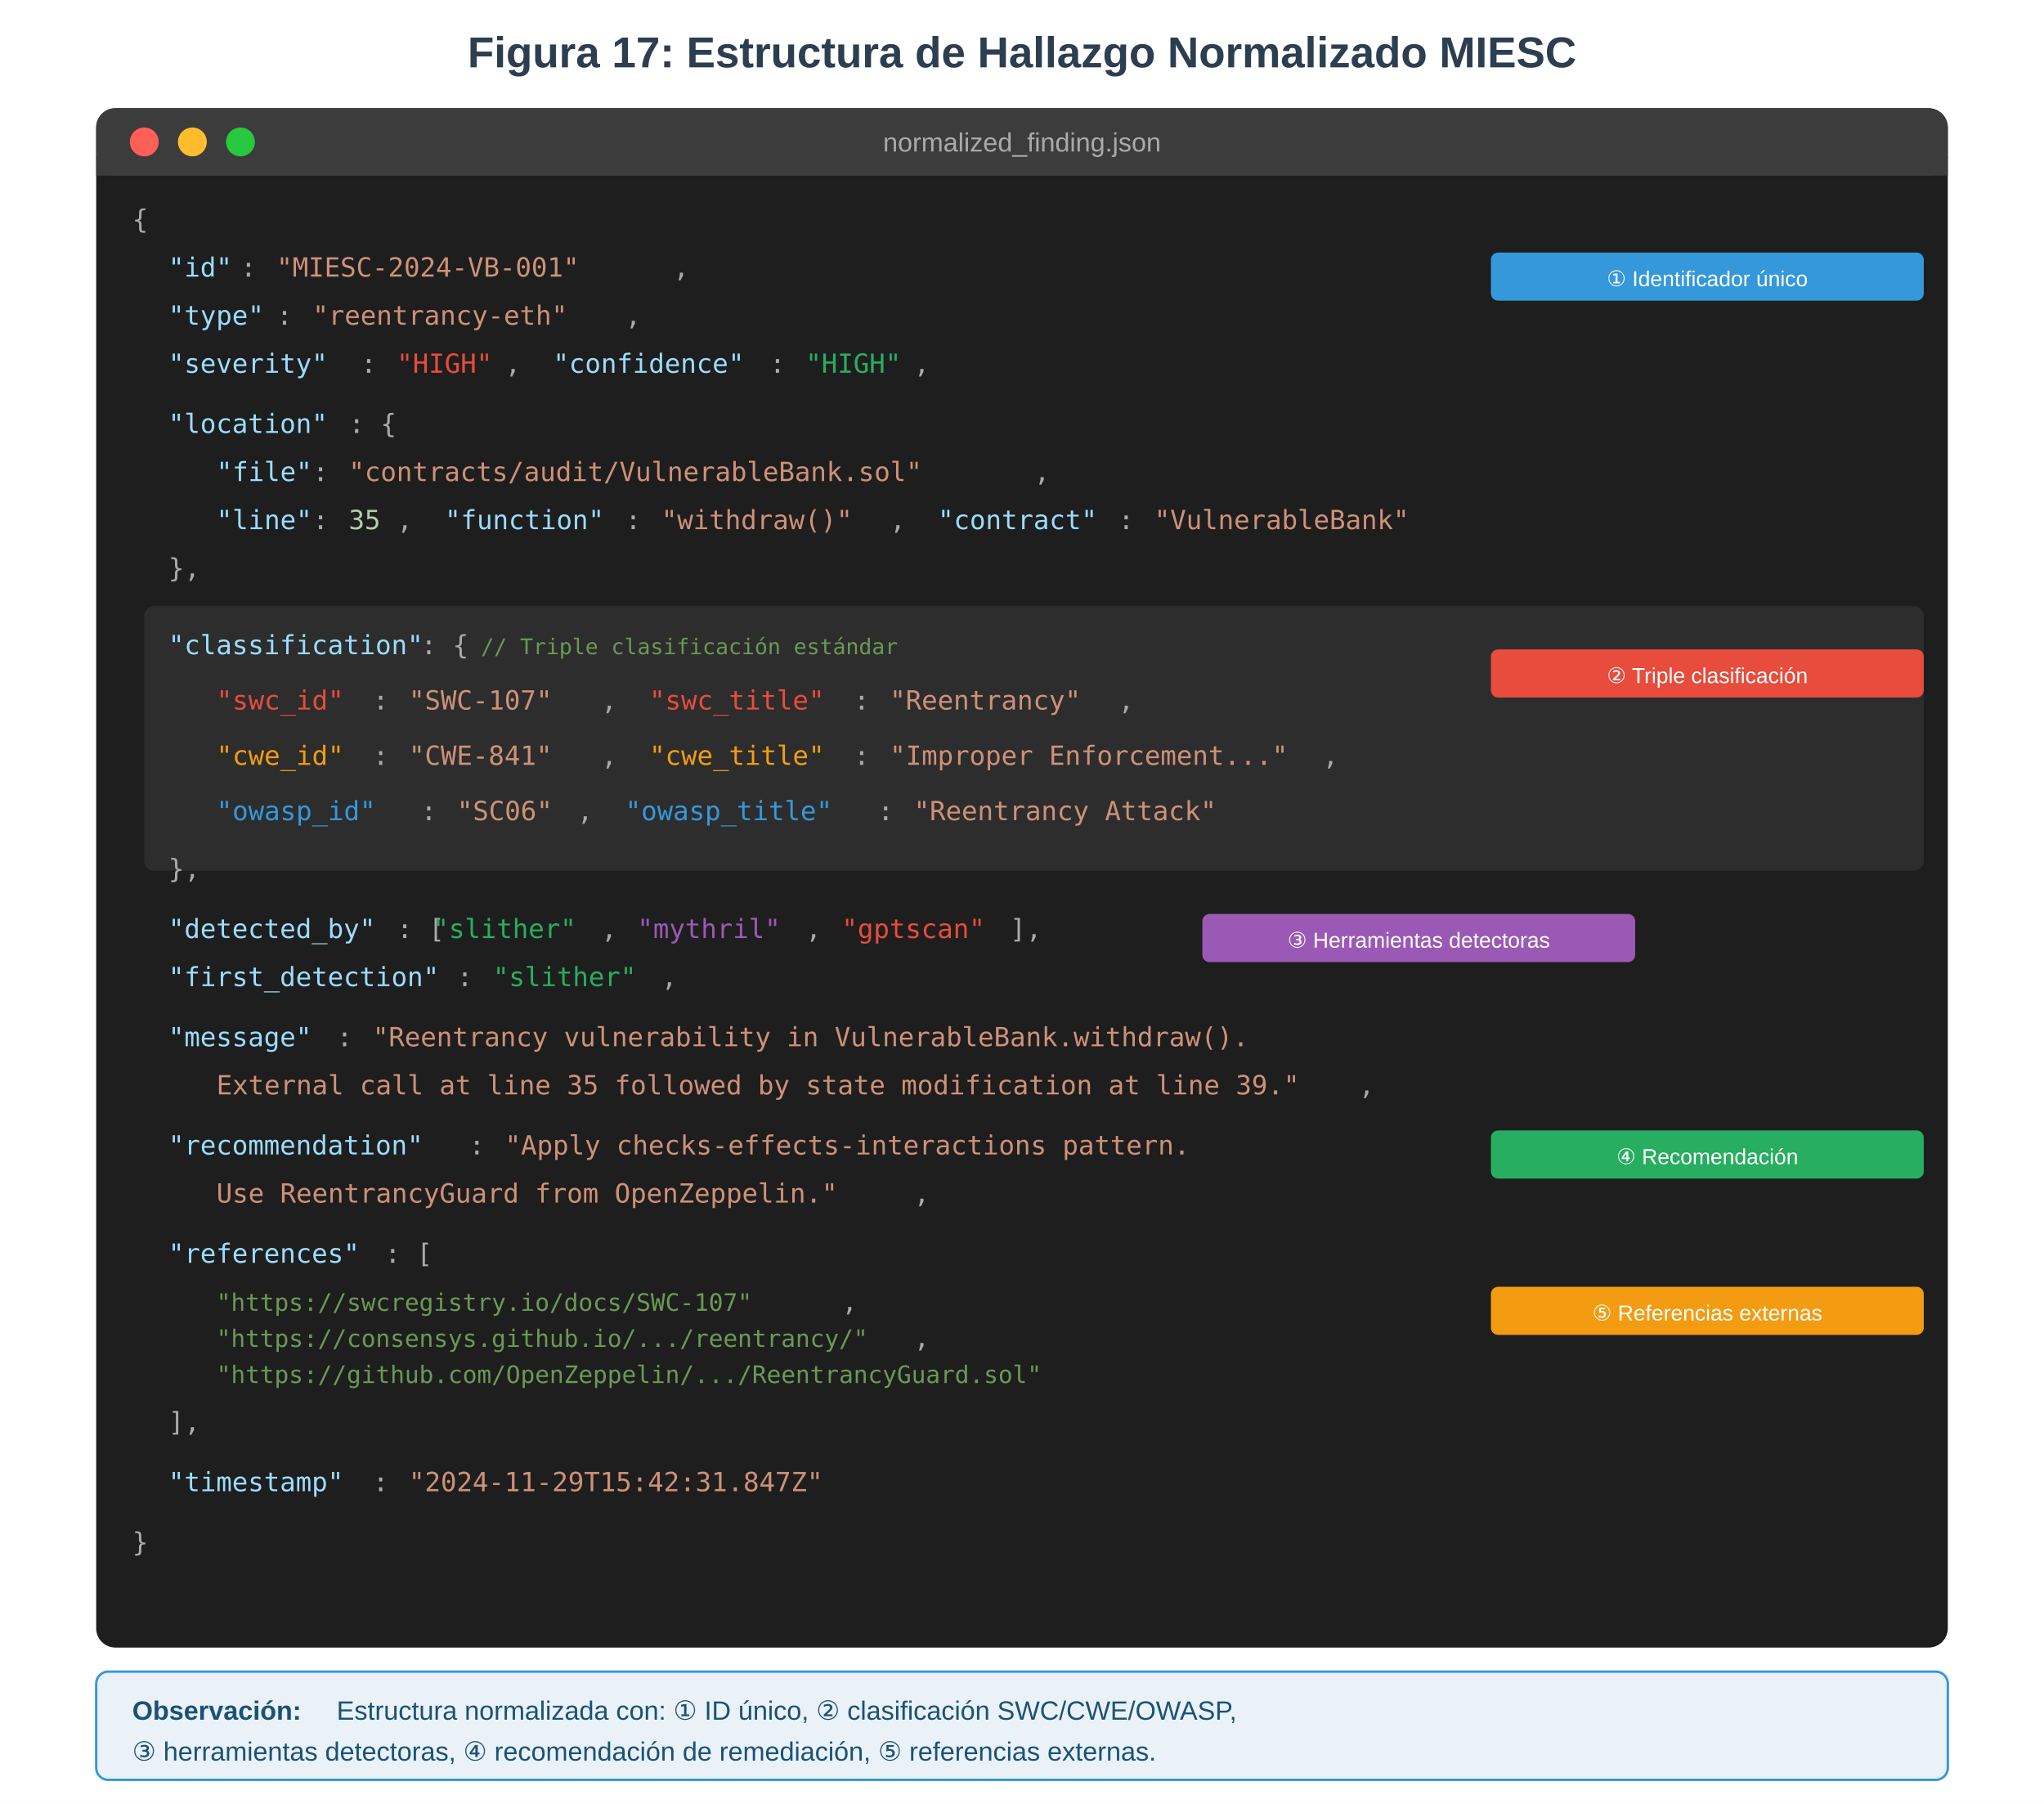
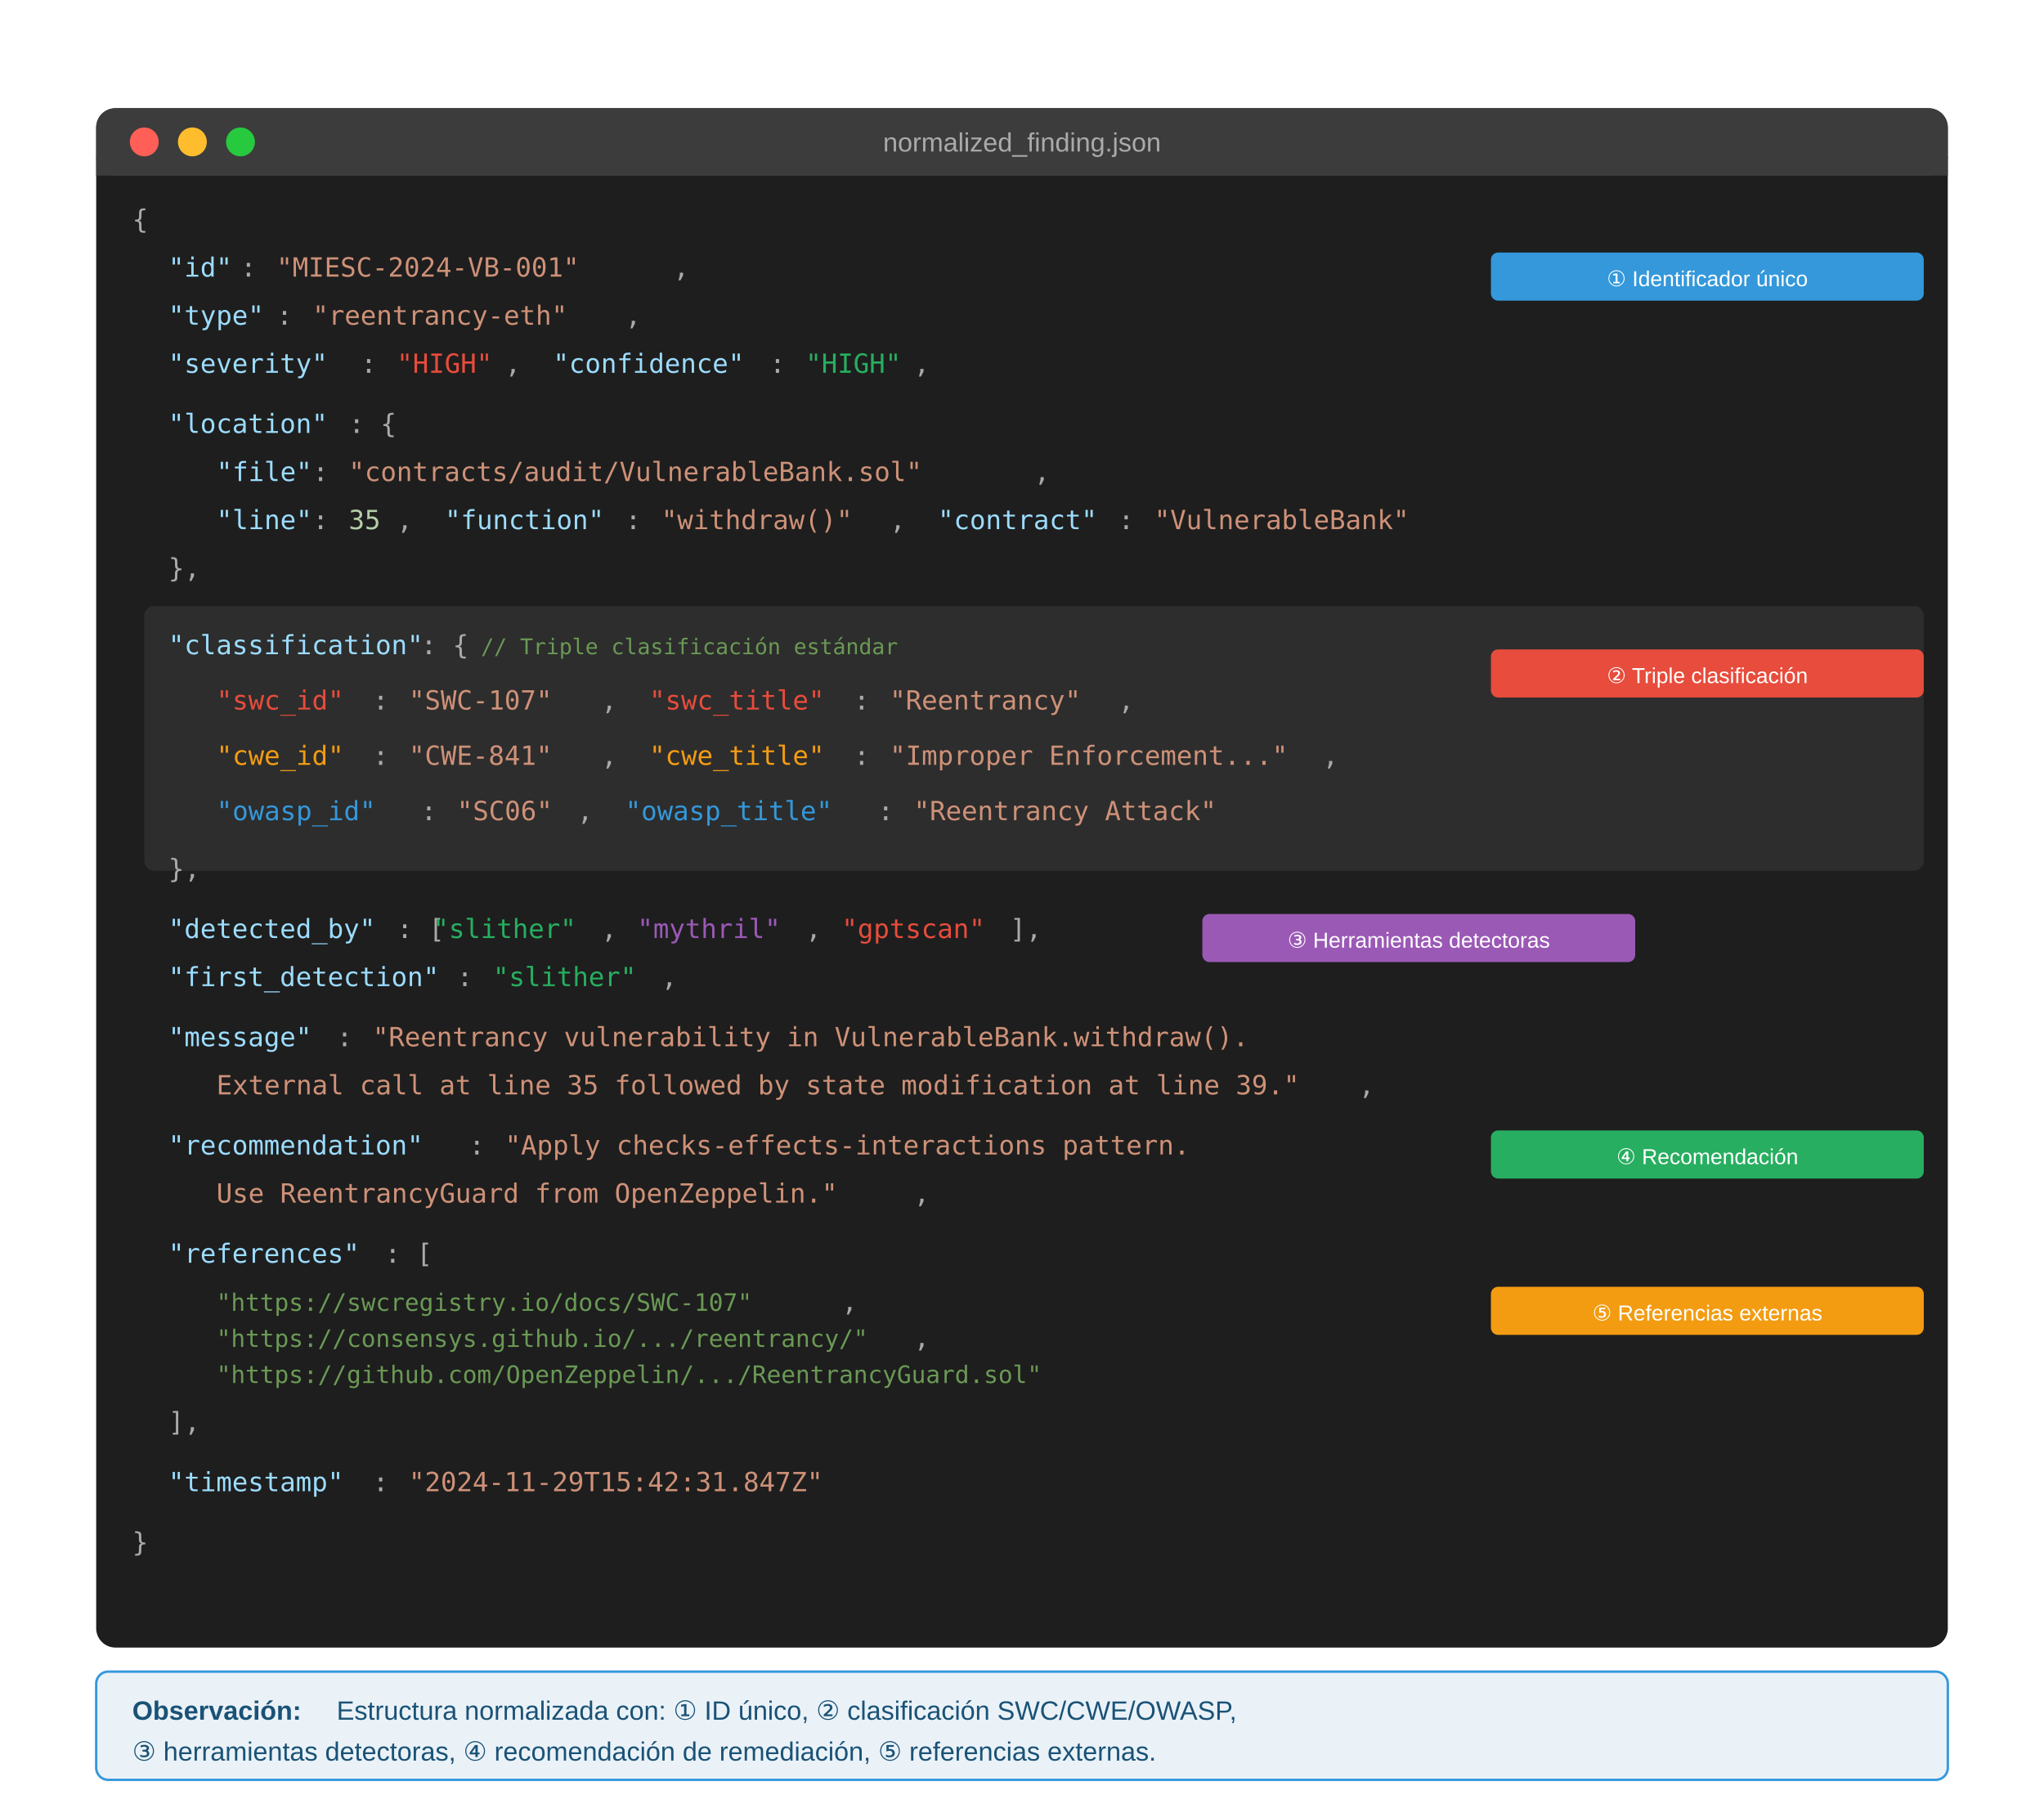
<svg xmlns="http://www.w3.org/2000/svg" viewBox="0 0 850 750" font-family="Arial, Helvetica, sans-serif">
  <rect width="850" height="750" fill="#ffffff" />
-   <text x="425" y="28" text-anchor="middle" font-size="18" font-weight="bold" fill="#2c3e50">
-     Figura 17: Estructura de Hallazgo Normalizado MIESC
-   </text>
  <rect x="40" y="45" width="770" height="640" fill="#1e1e1e" rx="8" />
  <rect x="40" y="45" width="770" height="28" fill="#3c3c3c" rx="8" />
  <rect x="40" y="65" width="770" height="8" fill="#3c3c3c" />
  <circle cx="60" cy="59" r="6" fill="#ff5f56" />
  <circle cx="80" cy="59" r="6" fill="#ffbd2e" />
  <circle cx="100" cy="59" r="6" fill="#27c93f" />
  <text x="425" y="63" text-anchor="middle" font-size="11" fill="#aaa">normalized_finding.json</text>
  <text x="55" y="95" font-size="11" font-family="Consolas, monospace" fill="#aaa">{</text>
  <text x="70" y="115" font-size="11" font-family="Consolas, monospace" fill="#9cdcfe">"id"</text>
  <text x="100" y="115" font-size="11" font-family="Consolas, monospace" fill="#aaa">:</text>
  <text x="115" y="115" font-size="11" font-family="Consolas, monospace" fill="#ce9178">"MIESC-2024-VB-001"</text>
  <text x="280" y="115" font-size="11" font-family="Consolas, monospace" fill="#aaa">,</text>
  <text x="70" y="135" font-size="11" font-family="Consolas, monospace" fill="#9cdcfe">"type"</text>
  <text x="115" y="135" font-size="11" font-family="Consolas, monospace" fill="#aaa">:</text>
  <text x="130" y="135" font-size="11" font-family="Consolas, monospace" fill="#ce9178">"reentrancy-eth"</text>
  <text x="260" y="135" font-size="11" font-family="Consolas, monospace" fill="#aaa">,</text>
  <text x="70" y="155" font-size="11" font-family="Consolas, monospace" fill="#9cdcfe">"severity"</text>
  <text x="150" y="155" font-size="11" font-family="Consolas, monospace" fill="#aaa">:</text>
  <text x="165" y="155" font-size="11" font-family="Consolas, monospace" fill="#e74c3c">"HIGH"</text>
  <text x="210" y="155" font-size="11" font-family="Consolas, monospace" fill="#aaa">,</text>
  <text x="230" y="155" font-size="11" font-family="Consolas, monospace" fill="#9cdcfe">"confidence"</text>
  <text x="320" y="155" font-size="11" font-family="Consolas, monospace" fill="#aaa">:</text>
  <text x="335" y="155" font-size="11" font-family="Consolas, monospace" fill="#27ae60">"HIGH"</text>
  <text x="380" y="155" font-size="11" font-family="Consolas, monospace" fill="#aaa">,</text>
  <text x="70" y="180" font-size="11" font-family="Consolas, monospace" fill="#9cdcfe">"location"</text>
  <text x="145" y="180" font-size="11" font-family="Consolas, monospace" fill="#aaa">: {</text>
  <text x="90" y="200" font-size="11" font-family="Consolas, monospace" fill="#9cdcfe">"file"</text>
  <text x="130" y="200" font-size="11" font-family="Consolas, monospace" fill="#aaa">:</text>
  <text x="145" y="200" font-size="11" font-family="Consolas, monospace" fill="#ce9178">"contracts/audit/VulnerableBank.sol"</text>
  <text x="430" y="200" font-size="11" font-family="Consolas, monospace" fill="#aaa">,</text>
  <text x="90" y="220" font-size="11" font-family="Consolas, monospace" fill="#9cdcfe">"line"</text>
  <text x="130" y="220" font-size="11" font-family="Consolas, monospace" fill="#aaa">:</text>
  <text x="145" y="220" font-size="11" font-family="Consolas, monospace" fill="#b5cea8">35</text>
  <text x="165" y="220" font-size="11" font-family="Consolas, monospace" fill="#aaa">,</text>
  <text x="185" y="220" font-size="11" font-family="Consolas, monospace" fill="#9cdcfe">"function"</text>
  <text x="260" y="220" font-size="11" font-family="Consolas, monospace" fill="#aaa">:</text>
  <text x="275" y="220" font-size="11" font-family="Consolas, monospace" fill="#ce9178">"withdraw()"</text>
  <text x="370" y="220" font-size="11" font-family="Consolas, monospace" fill="#aaa">,</text>
  <text x="390" y="220" font-size="11" font-family="Consolas, monospace" fill="#9cdcfe">"contract"</text>
  <text x="465" y="220" font-size="11" font-family="Consolas, monospace" fill="#aaa">:</text>
  <text x="480" y="220" font-size="11" font-family="Consolas, monospace" fill="#ce9178">"VulnerableBank"</text>
  <text x="70" y="240" font-size="11" font-family="Consolas, monospace" fill="#aaa">},</text>
  <rect x="60" y="252" width="740" height="110" fill="#2d2d2d" rx="4" />
  <text x="70" y="272" font-size="11" font-family="Consolas, monospace" fill="#9cdcfe">"classification"</text>
  <text x="175" y="272" font-size="11" font-family="Consolas, monospace" fill="#aaa">: {</text>
  <text x="200" y="272" font-size="9" font-family="Consolas, monospace" fill="#6a9955">// Triple clasificación estándar</text>
  <text x="90" y="295" font-size="11" font-family="Consolas, monospace" fill="#e74c3c">"swc_id"</text>
  <text x="155" y="295" font-size="11" font-family="Consolas, monospace" fill="#aaa">:</text>
  <text x="170" y="295" font-size="11" font-family="Consolas, monospace" fill="#ce9178">"SWC-107"</text>
  <text x="250" y="295" font-size="11" font-family="Consolas, monospace" fill="#aaa">,</text>
  <text x="270" y="295" font-size="11" font-family="Consolas, monospace" fill="#e74c3c">"swc_title"</text>
  <text x="355" y="295" font-size="11" font-family="Consolas, monospace" fill="#aaa">:</text>
  <text x="370" y="295" font-size="11" font-family="Consolas, monospace" fill="#ce9178">"Reentrancy"</text>
  <text x="465" y="295" font-size="11" font-family="Consolas, monospace" fill="#aaa">,</text>
  <text x="90" y="318" font-size="11" font-family="Consolas, monospace" fill="#f39c12">"cwe_id"</text>
  <text x="155" y="318" font-size="11" font-family="Consolas, monospace" fill="#aaa">:</text>
  <text x="170" y="318" font-size="11" font-family="Consolas, monospace" fill="#ce9178">"CWE-841"</text>
  <text x="250" y="318" font-size="11" font-family="Consolas, monospace" fill="#aaa">,</text>
  <text x="270" y="318" font-size="11" font-family="Consolas, monospace" fill="#f39c12">"cwe_title"</text>
  <text x="355" y="318" font-size="11" font-family="Consolas, monospace" fill="#aaa">:</text>
  <text x="370" y="318" font-size="11" font-family="Consolas, monospace" fill="#ce9178">"Improper Enforcement..."</text>
  <text x="550" y="318" font-size="11" font-family="Consolas, monospace" fill="#aaa">,</text>
  <text x="90" y="341" font-size="11" font-family="Consolas, monospace" fill="#3498db">"owasp_id"</text>
  <text x="175" y="341" font-size="11" font-family="Consolas, monospace" fill="#aaa">:</text>
  <text x="190" y="341" font-size="11" font-family="Consolas, monospace" fill="#ce9178">"SC06"</text>
  <text x="240" y="341" font-size="11" font-family="Consolas, monospace" fill="#aaa">,</text>
  <text x="260" y="341" font-size="11" font-family="Consolas, monospace" fill="#3498db">"owasp_title"</text>
  <text x="365" y="341" font-size="11" font-family="Consolas, monospace" fill="#aaa">:</text>
  <text x="380" y="341" font-size="11" font-family="Consolas, monospace" fill="#ce9178">"Reentrancy Attack"</text>
  <text x="70" y="365" font-size="11" font-family="Consolas, monospace" fill="#aaa">},</text>
  <text x="70" y="390" font-size="11" font-family="Consolas, monospace" fill="#9cdcfe">"detected_by"</text>
  <text x="165" y="390" font-size="11" font-family="Consolas, monospace" fill="#aaa">: [</text>
  <text x="180" y="390" font-size="11" font-family="Consolas, monospace" fill="#27ae60">"slither"</text>
  <text x="250" y="390" font-size="11" font-family="Consolas, monospace" fill="#aaa">,</text>
  <text x="265" y="390" font-size="11" font-family="Consolas, monospace" fill="#9b59b6">"mythril"</text>
  <text x="335" y="390" font-size="11" font-family="Consolas, monospace" fill="#aaa">,</text>
  <text x="350" y="390" font-size="11" font-family="Consolas, monospace" fill="#e74c3c">"gptscan"</text>
  <text x="420" y="390" font-size="11" font-family="Consolas, monospace" fill="#aaa">],</text>
  <text x="70" y="410" font-size="11" font-family="Consolas, monospace" fill="#9cdcfe">"first_detection"</text>
  <text x="190" y="410" font-size="11" font-family="Consolas, monospace" fill="#aaa">:</text>
  <text x="205" y="410" font-size="11" font-family="Consolas, monospace" fill="#27ae60">"slither"</text>
  <text x="275" y="410" font-size="11" font-family="Consolas, monospace" fill="#aaa">,</text>
  <text x="70" y="435" font-size="11" font-family="Consolas, monospace" fill="#9cdcfe">"message"</text>
  <text x="140" y="435" font-size="11" font-family="Consolas, monospace" fill="#aaa">:</text>
  <text x="155" y="435" font-size="11" font-family="Consolas, monospace" fill="#ce9178">"Reentrancy vulnerability in VulnerableBank.withdraw().</text>
  <text x="90" y="455" font-size="11" font-family="Consolas, monospace" fill="#ce9178">External call at line 35 followed by state modification at line 39."</text>
  <text x="565" y="455" font-size="11" font-family="Consolas, monospace" fill="#aaa">,</text>
  <text x="70" y="480" font-size="11" font-family="Consolas, monospace" fill="#9cdcfe">"recommendation"</text>
  <text x="195" y="480" font-size="11" font-family="Consolas, monospace" fill="#aaa">:</text>
  <text x="210" y="480" font-size="11" font-family="Consolas, monospace" fill="#ce9178">"Apply checks-effects-interactions pattern.</text>
  <text x="90" y="500" font-size="11" font-family="Consolas, monospace" fill="#ce9178">Use ReentrancyGuard from OpenZeppelin."</text>
  <text x="380" y="500" font-size="11" font-family="Consolas, monospace" fill="#aaa">,</text>
  <text x="70" y="525" font-size="11" font-family="Consolas, monospace" fill="#9cdcfe">"references"</text>
  <text x="160" y="525" font-size="11" font-family="Consolas, monospace" fill="#aaa">: [</text>
  <text x="90" y="545" font-size="10" font-family="Consolas, monospace" fill="#6a9955">"https://swcregistry.io/docs/SWC-107"</text>
  <text x="350" y="545" font-size="11" font-family="Consolas, monospace" fill="#aaa">,</text>
  <text x="90" y="560" font-size="10" font-family="Consolas, monospace" fill="#6a9955">"https://consensys.github.io/.../reentrancy/"</text>
  <text x="380" y="560" font-size="11" font-family="Consolas, monospace" fill="#aaa">,</text>
  <text x="90" y="575" font-size="10" font-family="Consolas, monospace" fill="#6a9955">"https://github.com/OpenZeppelin/.../ReentrancyGuard.sol"</text>
  <text x="70" y="595" font-size="11" font-family="Consolas, monospace" fill="#aaa">],</text>
  <text x="70" y="620" font-size="11" font-family="Consolas, monospace" fill="#9cdcfe">"timestamp"</text>
  <text x="155" y="620" font-size="11" font-family="Consolas, monospace" fill="#aaa">:</text>
  <text x="170" y="620" font-size="11" font-family="Consolas, monospace" fill="#ce9178">"2024-11-29T15:42:31.847Z"</text>
  <text x="55" y="645" font-size="11" font-family="Consolas, monospace" fill="#aaa">}</text>
  <rect x="620" y="105" width="180" height="20" fill="#3498db" rx="3" />
  <text x="710" y="119" text-anchor="middle" font-size="9" fill="#fff">① Identificador único</text>
  <rect x="620" y="270" width="180" height="20" fill="#e74c3c" rx="3" />
  <text x="710" y="284" text-anchor="middle" font-size="9" fill="#fff">② Triple clasificación</text>
  <rect x="500" y="380" width="180" height="20" fill="#9b59b6" rx="3" />
  <text x="590" y="394" text-anchor="middle" font-size="9" fill="#fff">③ Herramientas detectoras</text>
  <rect x="620" y="470" width="180" height="20" fill="#27ae60" rx="3" />
  <text x="710" y="484" text-anchor="middle" font-size="9" fill="#fff">④ Recomendación</text>
  <rect x="620" y="535" width="180" height="20" fill="#f39c12" rx="3" />
  <text x="710" y="549" text-anchor="middle" font-size="9" fill="#fff">⑤ Referencias externas</text>
  <rect x="40" y="695" width="770" height="45" fill="#eaf2f8" rx="5" stroke="#3498db" stroke-width="1" />
  <text x="55" y="715" font-size="11" fill="#1a5276" font-weight="bold">Observación:</text>
  <text x="140" y="715" font-size="11" fill="#1a5276">Estructura normalizada con: ① ID único, ② clasificación SWC/CWE/OWASP,</text>
  <text x="55" y="732" font-size="11" fill="#1a5276">③ herramientas detectoras, ④ recomendación de remediación, ⑤ referencias externas.</text>
</svg>
